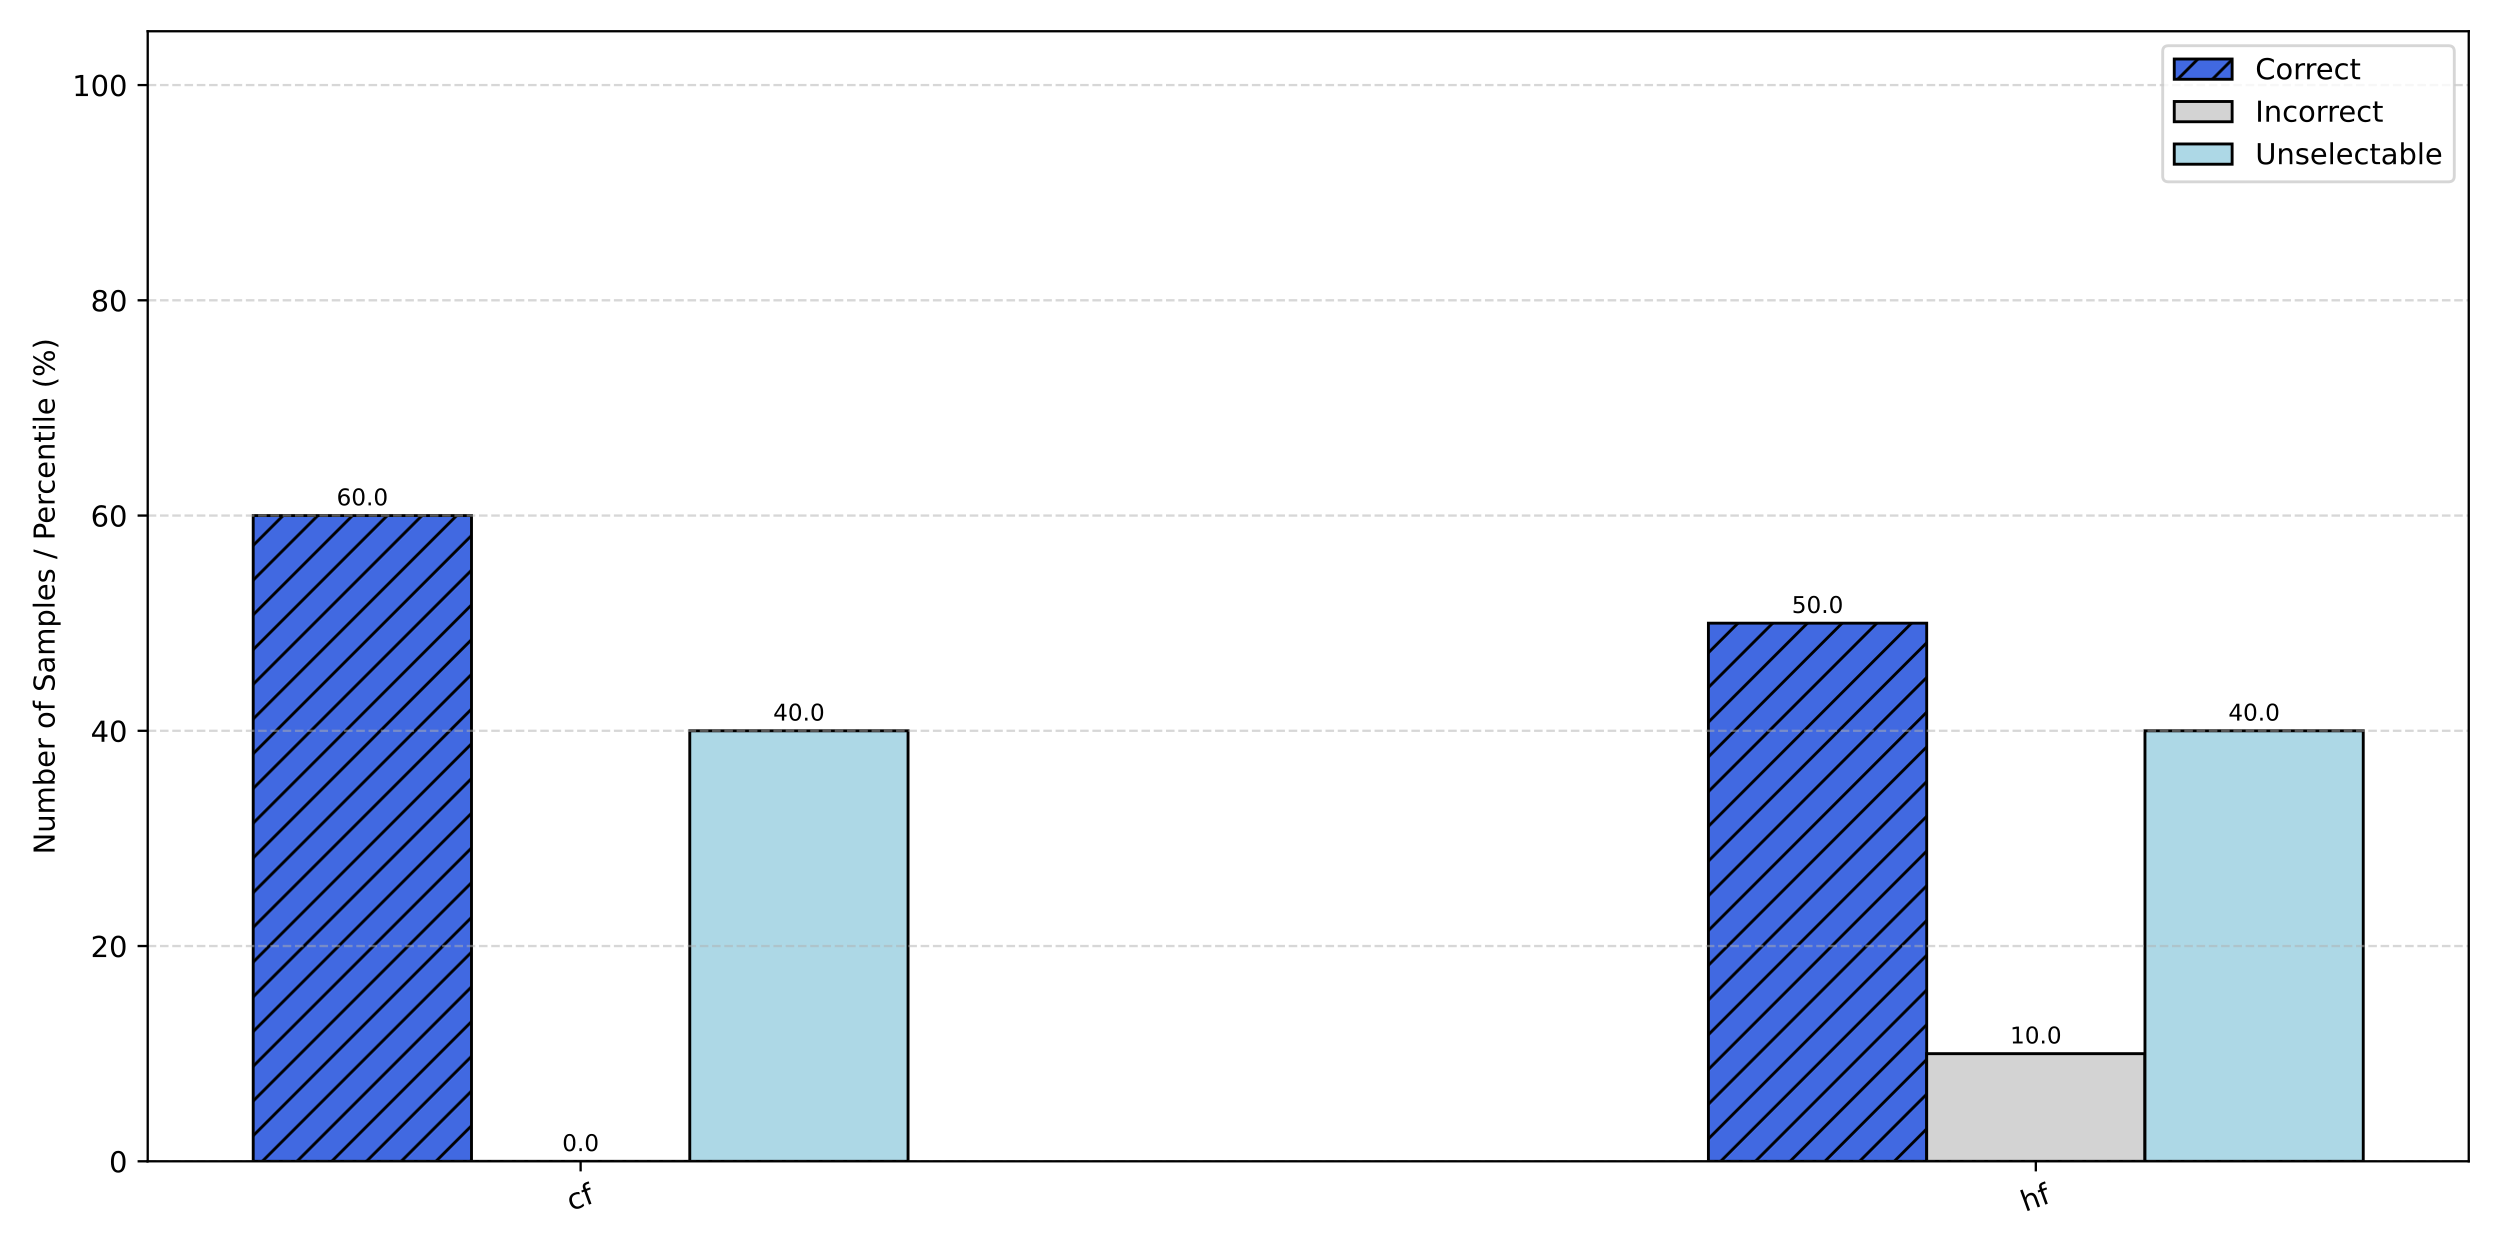
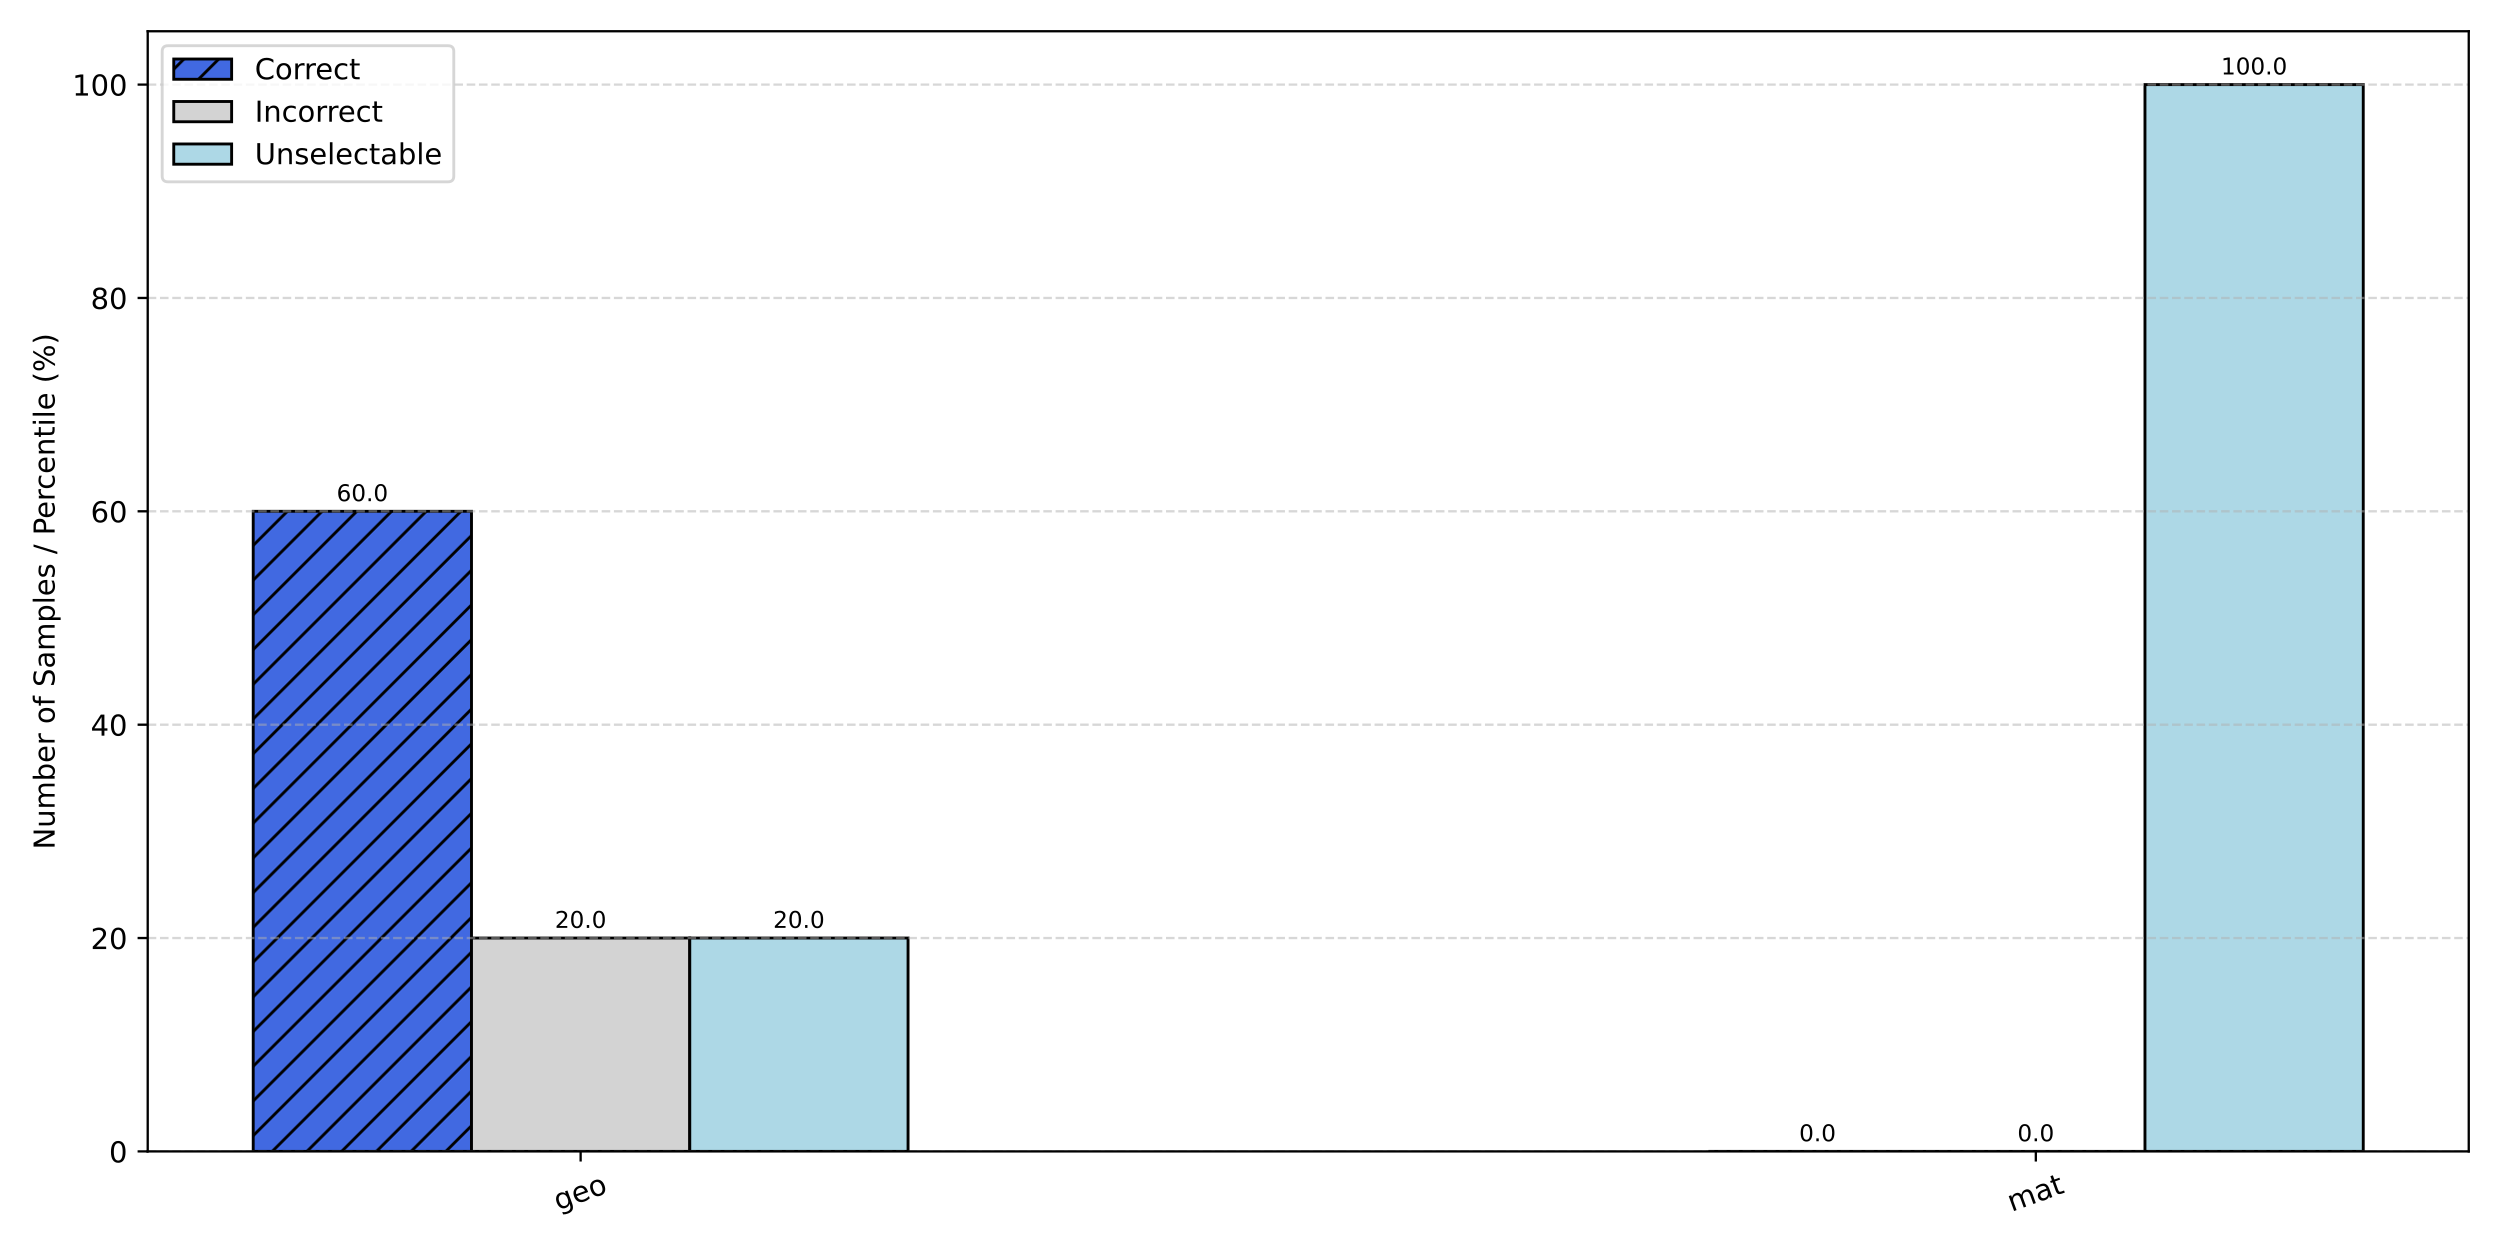
<svg xmlns="http://www.w3.org/2000/svg" xmlns:xlink="http://www.w3.org/1999/xlink" width="864pt" height="432pt" viewBox="0 0 864 432" version="1.1">
  <defs>
    <style type="text/css">*{stroke-linejoin: round; stroke-linecap: butt}</style>
  </defs>
  <g id="figure_1">
    <g id="patch_1">
      <path d="M 0 432  L 864 432  L 864 0  L 0 0  z " style="fill: #ffffff" />
    </g>
    <g id="axes_1">
      <g id="patch_2">
-         <path d="M 51.05 401.342  L 853.2 401.342  L 853.2 10.8  L 51.05 10.8  z " style="fill: #ffffff" />
+         <path d="M 51.05 397.925  L 853.2 397.925  L 853.2 10.8  L 51.05 10.8  z " style="fill: #ffffff" />
      </g>
      <g id="patch_3">
-         <path d="M 87.511 401.342  L 162.949 401.342  L 162.949 178.175  L 87.511 178.175  z " clip-path="url(#pa5c64b4f7d)" style="fill: url(#hf1474ab933); stroke: #000000; stroke-linejoin: miter" />
+         <path d="M 87.511 397.925  L 162.949 397.925  L 162.949 176.711  L 87.511 176.711  z " clip-path="url(#p896564eb4d)" style="fill: url(#hf8adb1a235); stroke: #000000; stroke-linejoin: miter" />
      </g>
      <g id="patch_4">
-         <path d="M 590.427 401.342  L 665.864 401.342  L 665.864 215.37  L 590.427 215.37  z " clip-path="url(#pa5c64b4f7d)" style="fill: url(#hf1474ab933); stroke: #000000; stroke-linejoin: miter" />
+         <path d="M 590.427 397.925  L 665.864 397.925  L 665.864 397.925  L 590.427 397.925  z " clip-path="url(#p896564eb4d)" style="fill: url(#hf8adb1a235); stroke: #000000; stroke-linejoin: miter" />
      </g>
      <g id="patch_5">
-         <path d="M 162.949 401.342  L 238.386 401.342  L 238.386 401.342  L 162.949 401.342  z " clip-path="url(#pa5c64b4f7d)" style="fill: #d3d3d3; stroke: #000000; stroke-linejoin: miter" />
+         <path d="M 162.949 397.925  L 238.386 397.925  L 238.386 324.187  L 162.949 324.187  z " clip-path="url(#p896564eb4d)" style="fill: #d3d3d3; stroke: #000000; stroke-linejoin: miter" />
      </g>
      <g id="patch_6">
-         <path d="M 665.864 401.342  L 741.301 401.342  L 741.301 364.147  L 665.864 364.147  z " clip-path="url(#pa5c64b4f7d)" style="fill: #d3d3d3; stroke: #000000; stroke-linejoin: miter" />
+         <path d="M 665.864 397.925  L 741.301 397.925  L 741.301 397.925  L 665.864 397.925  z " clip-path="url(#p896564eb4d)" style="fill: #d3d3d3; stroke: #000000; stroke-linejoin: miter" />
      </g>
      <g id="patch_7">
-         <path d="M 238.386 401.342  L 313.823 401.342  L 313.823 252.564  L 238.386 252.564  z " clip-path="url(#pa5c64b4f7d)" style="fill: #add8e6; stroke: #000000; stroke-linejoin: miter" />
+         <path d="M 238.386 397.925  L 313.823 397.925  L 313.823 324.187  L 238.386 324.187  z " clip-path="url(#p896564eb4d)" style="fill: #add8e6; stroke: #000000; stroke-linejoin: miter" />
      </g>
      <g id="patch_8">
-         <path d="M 741.301 401.342  L 816.739 401.342  L 816.739 252.564  L 741.301 252.564  z " clip-path="url(#pa5c64b4f7d)" style="fill: #add8e6; stroke: #000000; stroke-linejoin: miter" />
+         <path d="M 741.301 397.925  L 816.739 397.925  L 816.739 29.235  L 741.301 29.235  z " clip-path="url(#p896564eb4d)" style="fill: #add8e6; stroke: #000000; stroke-linejoin: miter" />
      </g>
      <g id="matplotlib.axis_1">
        <g id="xtick_1">
          <g id="line2d_1">
            <defs>
-               <path id="mcb2b9bd0b8" d="M 0 0  L 0 3.5  " style="stroke: #000000; stroke-width: 0.8" />
-             </defs>
-             <g>
-               <use xlink:href="#mcb2b9bd0b8" x="200.667" y="401.342" style="stroke: #000000; stroke-width: 0.8" />
+               <path id="md2364555ae" d="M 0 0  L 0 3.5  " style="stroke: #000000; stroke-width: 0.8" />
+             </defs>
+             <g>
+               <use xlink:href="#md2364555ae" x="200.667" y="397.925" style="stroke: #000000; stroke-width: 0.8" />
            </g>
          </g>
          <g id="text_1">
-             <g transform="translate(197.3737 418.5667) rotate(-20) scale(0.1 -0.1)">
-               <defs>
-                 <path id="DejaVuSans-63" d="M 3122 3366  L 3122 2828  Q 2878 2963 2633 3030  Q 2388 3097 2138 3097  Q 1578 3097 1268 2742  Q 959 2388 959 1747  Q 959 1106 1268 751  Q 1578 397 2138 397  Q 2388 397 2633 464  Q 2878 531 3122 666  L 3122 134  Q 2881 22 2623 -34  Q 2366 -91 2075 -91  Q 1284 -91 818 406  Q 353 903 353 1747  Q 353 2603 823 3093  Q 1294 3584 2113 3584  Q 2378 3584 2631 3529  Q 2884 3475 3122 3366  z " transform="scale(0.015625)" />
-                 <path id="DejaVuSans-66" d="M 2375 4863  L 2375 4384  L 1825 4384  Q 1516 4384 1395 4259  Q 1275 4134 1275 3809  L 1275 3500  L 2222 3500  L 2222 3053  L 1275 3053  L 1275 0  L 697 0  L 697 3053  L 147 3053  L 147 3500  L 697 3500  L 697 3744  Q 697 4328 969 4595  Q 1241 4863 1831 4863  L 2375 4863  z " transform="scale(0.015625)" />
-               </defs>
-               <use xlink:href="#DejaVuSans-63" />
-               <use xlink:href="#DejaVuSans-66" transform="translate(54.98047 0)" />
+             <g transform="translate(192.8624 418.4338) rotate(-20) scale(0.1 -0.1)">
+               <defs>
+                 <path id="DejaVuSans-67" d="M 2906 1791  Q 2906 2416 2648 2759  Q 2391 3103 1925 3103  Q 1463 3103 1205 2759  Q 947 2416 947 1791  Q 947 1169 1205 825  Q 1463 481 1925 481  Q 2391 481 2648 825  Q 2906 1169 2906 1791  z M 3481 434  Q 3481 -459 3084 -895  Q 2688 -1331 1869 -1331  Q 1566 -1331 1297 -1286  Q 1028 -1241 775 -1147  L 775 -588  Q 1028 -725 1275 -790  Q 1522 -856 1778 -856  Q 2344 -856 2625 -561  Q 2906 -266 2906 331  L 2906 616  Q 2728 306 2450 153  Q 2172 0 1784 0  Q 1141 0 747 490  Q 353 981 353 1791  Q 353 2603 747 3093  Q 1141 3584 1784 3584  Q 2172 3584 2450 3431  Q 2728 3278 2906 2969  L 2906 3500  L 3481 3500  L 3481 434  z " transform="scale(0.015625)" />
+                 <path id="DejaVuSans-65" d="M 3597 1894  L 3597 1613  L 953 1613  Q 991 1019 1311 708  Q 1631 397 2203 397  Q 2534 397 2845 478  Q 3156 559 3463 722  L 3463 178  Q 3153 47 2828 -22  Q 2503 -91 2169 -91  Q 1331 -91 842 396  Q 353 884 353 1716  Q 353 2575 817 3079  Q 1281 3584 2069 3584  Q 2775 3584 3186 3129  Q 3597 2675 3597 1894  z M 3022 2063  Q 3016 2534 2758 2815  Q 2500 3097 2075 3097  Q 1594 3097 1305 2825  Q 1016 2553 972 2059  L 3022 2063  z " transform="scale(0.015625)" />
+                 <path id="DejaVuSans-6f" d="M 1959 3097  Q 1497 3097 1228 2736  Q 959 2375 959 1747  Q 959 1119 1226 758  Q 1494 397 1959 397  Q 2419 397 2687 759  Q 2956 1122 2956 1747  Q 2956 2369 2687 2733  Q 2419 3097 1959 3097  z M 1959 3584  Q 2709 3584 3137 3096  Q 3566 2609 3566 1747  Q 3566 888 3137 398  Q 2709 -91 1959 -91  Q 1206 -91 779 398  Q 353 888 353 1747  Q 353 2609 779 3096  Q 1206 3584 1959 3584  z " transform="scale(0.015625)" />
+               </defs>
+               <use xlink:href="#DejaVuSans-67" />
+               <use xlink:href="#DejaVuSans-65" transform="translate(63.47656 0)" />
+               <use xlink:href="#DejaVuSans-6f" transform="translate(125 0)" />
            </g>
          </g>
        </g>
        <g id="xtick_2">
          <g id="line2d_2">
            <g>
-               <use xlink:href="#mcb2b9bd0b8" x="703.583" y="401.342" style="stroke: #000000; stroke-width: 0.8" />
+               <use xlink:href="#md2364555ae" x="703.583" y="397.925" style="stroke: #000000; stroke-width: 0.8" />
            </g>
          </g>
          <g id="text_2">
-             <g transform="translate(699.8948 418.8537) rotate(-20) scale(0.1 -0.1)">
-               <defs>
-                 <path id="DejaVuSans-68" d="M 3513 2113  L 3513 0  L 2938 0  L 2938 2094  Q 2938 2591 2744 2837  Q 2550 3084 2163 3084  Q 1697 3084 1428 2787  Q 1159 2491 1159 1978  L 1159 0  L 581 0  L 581 4863  L 1159 4863  L 1159 2956  Q 1366 3272 1645 3428  Q 1925 3584 2291 3584  Q 2894 3584 3203 3211  Q 3513 2838 3513 2113  z " transform="scale(0.015625)" />
-               </defs>
-               <use xlink:href="#DejaVuSans-68" />
-               <use xlink:href="#DejaVuSans-66" transform="translate(63.37891 0)" />
+             <g transform="translate(695.2286 418.8336) rotate(-20) scale(0.1 -0.1)">
+               <defs>
+                 <path id="DejaVuSans-6d" d="M 3328 2828  Q 3544 3216 3844 3400  Q 4144 3584 4550 3584  Q 5097 3584 5394 3201  Q 5691 2819 5691 2113  L 5691 0  L 5113 0  L 5113 2094  Q 5113 2597 4934 2840  Q 4756 3084 4391 3084  Q 3944 3084 3684 2787  Q 3425 2491 3425 1978  L 3425 0  L 2847 0  L 2847 2094  Q 2847 2600 2669 2842  Q 2491 3084 2119 3084  Q 1678 3084 1418 2786  Q 1159 2488 1159 1978  L 1159 0  L 581 0  L 581 3500  L 1159 3500  L 1159 2956  Q 1356 3278 1631 3431  Q 1906 3584 2284 3584  Q 2666 3584 2933 3390  Q 3200 3197 3328 2828  z " transform="scale(0.015625)" />
+                 <path id="DejaVuSans-61" d="M 2194 1759  Q 1497 1759 1228 1600  Q 959 1441 959 1056  Q 959 750 1161 570  Q 1363 391 1709 391  Q 2188 391 2477 730  Q 2766 1069 2766 1631  L 2766 1759  L 2194 1759  z M 3341 1997  L 3341 0  L 2766 0  L 2766 531  Q 2569 213 2275 61  Q 1981 -91 1556 -91  Q 1019 -91 701 211  Q 384 513 384 1019  Q 384 1609 779 1909  Q 1175 2209 1959 2209  L 2766 2209  L 2766 2266  Q 2766 2663 2505 2880  Q 2244 3097 1772 3097  Q 1472 3097 1187 3025  Q 903 2953 641 2809  L 641 3341  Q 956 3463 1253 3523  Q 1550 3584 1831 3584  Q 2591 3584 2966 3190  Q 3341 2797 3341 1997  z " transform="scale(0.015625)" />
+                 <path id="DejaVuSans-74" d="M 1172 4494  L 1172 3500  L 2356 3500  L 2356 3053  L 1172 3053  L 1172 1153  Q 1172 725 1289 603  Q 1406 481 1766 481  L 2356 481  L 2356 0  L 1766 0  Q 1100 0 847 248  Q 594 497 594 1153  L 594 3053  L 172 3053  L 172 3500  L 594 3500  L 594 4494  L 1172 4494  z " transform="scale(0.015625)" />
+               </defs>
+               <use xlink:href="#DejaVuSans-6d" />
+               <use xlink:href="#DejaVuSans-61" transform="translate(97.41211 0)" />
+               <use xlink:href="#DejaVuSans-74" transform="translate(158.6914 0)" />
            </g>
          </g>
        </g>
      </g>
      <g id="matplotlib.axis_2">
        <g id="ytick_1">
          <g id="line2d_3">
-             <path d="M 51.05 401.342  L 853.2 401.342  " clip-path="url(#pa5c64b4f7d)" style="fill: none; stroke-dasharray: 2.96,1.28; stroke-dashoffset: 0; stroke: #b0b0b0; stroke-opacity: 0.5; stroke-width: 0.8" />
+             <path d="M 51.05 397.925  L 853.2 397.925  " clip-path="url(#p896564eb4d)" style="fill: none; stroke-dasharray: 2.96,1.28; stroke-dashoffset: 0; stroke: #b0b0b0; stroke-opacity: 0.5; stroke-width: 0.8" />
          </g>
          <g id="line2d_4">
            <defs>
-               <path id="m5d863c2649" d="M 0 0  L -3.5 0  " style="stroke: #000000; stroke-width: 0.8" />
-             </defs>
-             <g>
-               <use xlink:href="#m5d863c2649" x="51.05" y="401.342" style="stroke: #000000; stroke-width: 0.8" />
+               <path id="me528c2fc26" d="M 0 0  L -3.5 0  " style="stroke: #000000; stroke-width: 0.8" />
+             </defs>
+             <g>
+               <use xlink:href="#me528c2fc26" x="51.05" y="397.925" style="stroke: #000000; stroke-width: 0.8" />
            </g>
          </g>
          <g id="text_3">
-             <g transform="translate(37.6875 405.1411) scale(0.1 -0.1)">
+             <g transform="translate(37.6875 401.7243) scale(0.1 -0.1)">
              <defs>
                <path id="DejaVuSans-30" d="M 2034 4250  Q 1547 4250 1301 3770  Q 1056 3291 1056 2328  Q 1056 1369 1301 889  Q 1547 409 2034 409  Q 2525 409 2770 889  Q 3016 1369 3016 2328  Q 3016 3291 2770 3770  Q 2525 4250 2034 4250  z M 2034 4750  Q 2819 4750 3233 4129  Q 3647 3509 3647 2328  Q 3647 1150 3233 529  Q 2819 -91 2034 -91  Q 1250 -91 836 529  Q 422 1150 422 2328  Q 422 3509 836 4129  Q 1250 4750 2034 4750  z " transform="scale(0.015625)" />
              </defs>
              <use xlink:href="#DejaVuSans-30" />
            </g>
          </g>
        </g>
        <g id="ytick_2">
          <g id="line2d_5">
-             <path d="M 51.05 326.953  L 853.2 326.953  " clip-path="url(#pa5c64b4f7d)" style="fill: none; stroke-dasharray: 2.96,1.28; stroke-dashoffset: 0; stroke: #b0b0b0; stroke-opacity: 0.5; stroke-width: 0.8" />
+             <path d="M 51.05 324.187  L 853.2 324.187  " clip-path="url(#p896564eb4d)" style="fill: none; stroke-dasharray: 2.96,1.28; stroke-dashoffset: 0; stroke: #b0b0b0; stroke-opacity: 0.5; stroke-width: 0.8" />
          </g>
          <g id="line2d_6">
            <g>
-               <use xlink:href="#m5d863c2649" x="51.05" y="326.953" style="stroke: #000000; stroke-width: 0.8" />
+               <use xlink:href="#me528c2fc26" x="51.05" y="324.187" style="stroke: #000000; stroke-width: 0.8" />
            </g>
          </g>
          <g id="text_4">
-             <g transform="translate(31.325 330.7522) scale(0.1 -0.1)">
+             <g transform="translate(31.325 327.9862) scale(0.1 -0.1)">
              <defs>
                <path id="DejaVuSans-32" d="M 1228 531  L 3431 531  L 3431 0  L 469 0  L 469 531  Q 828 903 1448 1529  Q 2069 2156 2228 2338  Q 2531 2678 2651 2914  Q 2772 3150 2772 3378  Q 2772 3750 2511 3984  Q 2250 4219 1831 4219  Q 1534 4219 1204 4116  Q 875 4013 500 3803  L 500 4441  Q 881 4594 1212 4672  Q 1544 4750 1819 4750  Q 2544 4750 2975 4387  Q 3406 4025 3406 3419  Q 3406 3131 3298 2873  Q 3191 2616 2906 2266  Q 2828 2175 2409 1742  Q 1991 1309 1228 531  z " transform="scale(0.015625)" />
              </defs>
              <use xlink:href="#DejaVuSans-32" />
              <use xlink:href="#DejaVuSans-30" transform="translate(63.62305 0)" />
            </g>
          </g>
        </g>
        <g id="ytick_3">
          <g id="line2d_7">
-             <path d="M 51.05 252.564  L 853.2 252.564  " clip-path="url(#pa5c64b4f7d)" style="fill: none; stroke-dasharray: 2.96,1.28; stroke-dashoffset: 0; stroke: #b0b0b0; stroke-opacity: 0.5; stroke-width: 0.8" />
+             <path d="M 51.05 250.449  L 853.2 250.449  " clip-path="url(#p896564eb4d)" style="fill: none; stroke-dasharray: 2.96,1.28; stroke-dashoffset: 0; stroke: #b0b0b0; stroke-opacity: 0.5; stroke-width: 0.8" />
          </g>
          <g id="line2d_8">
            <g>
-               <use xlink:href="#m5d863c2649" x="51.05" y="252.564" style="stroke: #000000; stroke-width: 0.8" />
+               <use xlink:href="#me528c2fc26" x="51.05" y="250.449" style="stroke: #000000; stroke-width: 0.8" />
            </g>
          </g>
          <g id="text_5">
-             <g transform="translate(31.325 256.3633) scale(0.1 -0.1)">
+             <g transform="translate(31.325 254.2481) scale(0.1 -0.1)">
              <defs>
                <path id="DejaVuSans-34" d="M 2419 4116  L 825 1625  L 2419 1625  L 2419 4116  z M 2253 4666  L 3047 4666  L 3047 1625  L 3713 1625  L 3713 1100  L 3047 1100  L 3047 0  L 2419 0  L 2419 1100  L 313 1100  L 313 1709  L 2253 4666  z " transform="scale(0.015625)" />
              </defs>
              <use xlink:href="#DejaVuSans-34" />
              <use xlink:href="#DejaVuSans-30" transform="translate(63.62305 0)" />
            </g>
          </g>
        </g>
        <g id="ytick_4">
          <g id="line2d_9">
-             <path d="M 51.05 178.175  L 853.2 178.175  " clip-path="url(#pa5c64b4f7d)" style="fill: none; stroke-dasharray: 2.96,1.28; stroke-dashoffset: 0; stroke: #b0b0b0; stroke-opacity: 0.5; stroke-width: 0.8" />
+             <path d="M 51.05 176.711  L 853.2 176.711  " clip-path="url(#p896564eb4d)" style="fill: none; stroke-dasharray: 2.96,1.28; stroke-dashoffset: 0; stroke: #b0b0b0; stroke-opacity: 0.5; stroke-width: 0.8" />
          </g>
          <g id="line2d_10">
            <g>
-               <use xlink:href="#m5d863c2649" x="51.05" y="178.175" style="stroke: #000000; stroke-width: 0.8" />
+               <use xlink:href="#me528c2fc26" x="51.05" y="176.711" style="stroke: #000000; stroke-width: 0.8" />
            </g>
          </g>
          <g id="text_6">
-             <g transform="translate(31.325 181.9743) scale(0.1 -0.1)">
+             <g transform="translate(31.325 180.51) scale(0.1 -0.1)">
              <defs>
                <path id="DejaVuSans-36" d="M 2113 2584  Q 1688 2584 1439 2293  Q 1191 2003 1191 1497  Q 1191 994 1439 701  Q 1688 409 2113 409  Q 2538 409 2786 701  Q 3034 994 3034 1497  Q 3034 2003 2786 2293  Q 2538 2584 2113 2584  z M 3366 4563  L 3366 3988  Q 3128 4100 2886 4159  Q 2644 4219 2406 4219  Q 1781 4219 1451 3797  Q 1122 3375 1075 2522  Q 1259 2794 1537 2939  Q 1816 3084 2150 3084  Q 2853 3084 3261 2657  Q 3669 2231 3669 1497  Q 3669 778 3244 343  Q 2819 -91 2113 -91  Q 1303 -91 875 529  Q 447 1150 447 2328  Q 447 3434 972 4092  Q 1497 4750 2381 4750  Q 2619 4750 2861 4703  Q 3103 4656 3366 4563  z " transform="scale(0.015625)" />
              </defs>
              <use xlink:href="#DejaVuSans-36" />
              <use xlink:href="#DejaVuSans-30" transform="translate(63.62305 0)" />
            </g>
          </g>
        </g>
        <g id="ytick_5">
          <g id="line2d_11">
-             <path d="M 51.05 103.786  L 853.2 103.786  " clip-path="url(#pa5c64b4f7d)" style="fill: none; stroke-dasharray: 2.96,1.28; stroke-dashoffset: 0; stroke: #b0b0b0; stroke-opacity: 0.5; stroke-width: 0.8" />
+             <path d="M 51.05 102.973  L 853.2 102.973  " clip-path="url(#p896564eb4d)" style="fill: none; stroke-dasharray: 2.96,1.28; stroke-dashoffset: 0; stroke: #b0b0b0; stroke-opacity: 0.5; stroke-width: 0.8" />
          </g>
          <g id="line2d_12">
            <g>
-               <use xlink:href="#m5d863c2649" x="51.05" y="103.786" style="stroke: #000000; stroke-width: 0.8" />
+               <use xlink:href="#me528c2fc26" x="51.05" y="102.973" style="stroke: #000000; stroke-width: 0.8" />
            </g>
          </g>
          <g id="text_7">
-             <g transform="translate(31.325 107.5854) scale(0.1 -0.1)">
+             <g transform="translate(31.325 106.7719) scale(0.1 -0.1)">
              <defs>
                <path id="DejaVuSans-38" d="M 2034 2216  Q 1584 2216 1326 1975  Q 1069 1734 1069 1313  Q 1069 891 1326 650  Q 1584 409 2034 409  Q 2484 409 2743 651  Q 3003 894 3003 1313  Q 3003 1734 2745 1975  Q 2488 2216 2034 2216  z M 1403 2484  Q 997 2584 770 2862  Q 544 3141 544 3541  Q 544 4100 942 4425  Q 1341 4750 2034 4750  Q 2731 4750 3128 4425  Q 3525 4100 3525 3541  Q 3525 3141 3298 2862  Q 3072 2584 2669 2484  Q 3125 2378 3379 2068  Q 3634 1759 3634 1313  Q 3634 634 3220 271  Q 2806 -91 2034 -91  Q 1263 -91 848 271  Q 434 634 434 1313  Q 434 1759 690 2068  Q 947 2378 1403 2484  z M 1172 3481  Q 1172 3119 1398 2916  Q 1625 2713 2034 2713  Q 2441 2713 2670 2916  Q 2900 3119 2900 3481  Q 2900 3844 2670 4047  Q 2441 4250 2034 4250  Q 1625 4250 1398 4047  Q 1172 3844 1172 3481  z " transform="scale(0.015625)" />
              </defs>
              <use xlink:href="#DejaVuSans-38" />
              <use xlink:href="#DejaVuSans-30" transform="translate(63.62305 0)" />
            </g>
          </g>
        </g>
        <g id="ytick_6">
          <g id="line2d_13">
-             <path d="M 51.05 29.397  L 853.2 29.397  " clip-path="url(#pa5c64b4f7d)" style="fill: none; stroke-dasharray: 2.96,1.28; stroke-dashoffset: 0; stroke: #b0b0b0; stroke-opacity: 0.5; stroke-width: 0.8" />
+             <path d="M 51.05 29.235  L 853.2 29.235  " clip-path="url(#p896564eb4d)" style="fill: none; stroke-dasharray: 2.96,1.28; stroke-dashoffset: 0; stroke: #b0b0b0; stroke-opacity: 0.5; stroke-width: 0.8" />
          </g>
          <g id="line2d_14">
            <g>
-               <use xlink:href="#m5d863c2649" x="51.05" y="29.397" style="stroke: #000000; stroke-width: 0.8" />
+               <use xlink:href="#me528c2fc26" x="51.05" y="29.235" style="stroke: #000000; stroke-width: 0.8" />
            </g>
          </g>
          <g id="text_8">
-             <g transform="translate(24.9625 33.19645) scale(0.1 -0.1)">
+             <g transform="translate(24.9625 33.03375) scale(0.1 -0.1)">
              <defs>
                <path id="DejaVuSans-31" d="M 794 531  L 1825 531  L 1825 4091  L 703 3866  L 703 4441  L 1819 4666  L 2450 4666  L 2450 531  L 3481 531  L 3481 0  L 794 0  L 794 531  z " transform="scale(0.015625)" />
              </defs>
              <use xlink:href="#DejaVuSans-31" />
              <use xlink:href="#DejaVuSans-30" transform="translate(63.62305 0)" />
              <use xlink:href="#DejaVuSans-30" transform="translate(127.2461 0)" />
            </g>
          </g>
        </g>
        <g id="text_9">
-           <g transform="translate(18.88281 295.2741) rotate(-90) scale(0.1 -0.1)">
+           <g transform="translate(18.88281 293.5657) rotate(-90) scale(0.1 -0.1)">
            <defs>
              <path id="DejaVuSans-4e" d="M 628 4666  L 1478 4666  L 3547 763  L 3547 4666  L 4159 4666  L 4159 0  L 3309 0  L 1241 3903  L 1241 0  L 628 0  L 628 4666  z " transform="scale(0.015625)" />
              <path id="DejaVuSans-75" d="M 544 1381  L 544 3500  L 1119 3500  L 1119 1403  Q 1119 906 1312 657  Q 1506 409 1894 409  Q 2359 409 2629 706  Q 2900 1003 2900 1516  L 2900 3500  L 3475 3500  L 3475 0  L 2900 0  L 2900 538  Q 2691 219 2414 64  Q 2138 -91 1772 -91  Q 1169 -91 856 284  Q 544 659 544 1381  z M 1991 3584  L 1991 3584  z " transform="scale(0.015625)" />
-               <path id="DejaVuSans-6d" d="M 3328 2828  Q 3544 3216 3844 3400  Q 4144 3584 4550 3584  Q 5097 3584 5394 3201  Q 5691 2819 5691 2113  L 5691 0  L 5113 0  L 5113 2094  Q 5113 2597 4934 2840  Q 4756 3084 4391 3084  Q 3944 3084 3684 2787  Q 3425 2491 3425 1978  L 3425 0  L 2847 0  L 2847 2094  Q 2847 2600 2669 2842  Q 2491 3084 2119 3084  Q 1678 3084 1418 2786  Q 1159 2488 1159 1978  L 1159 0  L 581 0  L 581 3500  L 1159 3500  L 1159 2956  Q 1356 3278 1631 3431  Q 1906 3584 2284 3584  Q 2666 3584 2933 3390  Q 3200 3197 3328 2828  z " transform="scale(0.015625)" />
              <path id="DejaVuSans-62" d="M 3116 1747  Q 3116 2381 2855 2742  Q 2594 3103 2138 3103  Q 1681 3103 1420 2742  Q 1159 2381 1159 1747  Q 1159 1113 1420 752  Q 1681 391 2138 391  Q 2594 391 2855 752  Q 3116 1113 3116 1747  z M 1159 2969  Q 1341 3281 1617 3432  Q 1894 3584 2278 3584  Q 2916 3584 3314 3078  Q 3713 2572 3713 1747  Q 3713 922 3314 415  Q 2916 -91 2278 -91  Q 1894 -91 1617 61  Q 1341 213 1159 525  L 1159 0  L 581 0  L 581 4863  L 1159 4863  L 1159 2969  z " transform="scale(0.015625)" />
-               <path id="DejaVuSans-65" d="M 3597 1894  L 3597 1613  L 953 1613  Q 991 1019 1311 708  Q 1631 397 2203 397  Q 2534 397 2845 478  Q 3156 559 3463 722  L 3463 178  Q 3153 47 2828 -22  Q 2503 -91 2169 -91  Q 1331 -91 842 396  Q 353 884 353 1716  Q 353 2575 817 3079  Q 1281 3584 2069 3584  Q 2775 3584 3186 3129  Q 3597 2675 3597 1894  z M 3022 2063  Q 3016 2534 2758 2815  Q 2500 3097 2075 3097  Q 1594 3097 1305 2825  Q 1016 2553 972 2059  L 3022 2063  z " transform="scale(0.015625)" />
              <path id="DejaVuSans-72" d="M 2631 2963  Q 2534 3019 2420 3045  Q 2306 3072 2169 3072  Q 1681 3072 1420 2755  Q 1159 2438 1159 1844  L 1159 0  L 581 0  L 581 3500  L 1159 3500  L 1159 2956  Q 1341 3275 1631 3429  Q 1922 3584 2338 3584  Q 2397 3584 2469 3576  Q 2541 3569 2628 3553  L 2631 2963  z " transform="scale(0.015625)" />
              <path id="DejaVuSans-20" transform="scale(0.015625)" />
-               <path id="DejaVuSans-6f" d="M 1959 3097  Q 1497 3097 1228 2736  Q 959 2375 959 1747  Q 959 1119 1226 758  Q 1494 397 1959 397  Q 2419 397 2687 759  Q 2956 1122 2956 1747  Q 2956 2369 2687 2733  Q 2419 3097 1959 3097  z M 1959 3584  Q 2709 3584 3137 3096  Q 3566 2609 3566 1747  Q 3566 888 3137 398  Q 2709 -91 1959 -91  Q 1206 -91 779 398  Q 353 888 353 1747  Q 353 2609 779 3096  Q 1206 3584 1959 3584  z " transform="scale(0.015625)" />
+               <path id="DejaVuSans-66" d="M 2375 4863  L 2375 4384  L 1825 4384  Q 1516 4384 1395 4259  Q 1275 4134 1275 3809  L 1275 3500  L 2222 3500  L 2222 3053  L 1275 3053  L 1275 0  L 697 0  L 697 3053  L 147 3053  L 147 3500  L 697 3500  L 697 3744  Q 697 4328 969 4595  Q 1241 4863 1831 4863  L 2375 4863  z " transform="scale(0.015625)" />
              <path id="DejaVuSans-53" d="M 3425 4513  L 3425 3897  Q 3066 4069 2747 4153  Q 2428 4238 2131 4238  Q 1616 4238 1336 4038  Q 1056 3838 1056 3469  Q 1056 3159 1242 3001  Q 1428 2844 1947 2747  L 2328 2669  Q 3034 2534 3370 2195  Q 3706 1856 3706 1288  Q 3706 609 3251 259  Q 2797 -91 1919 -91  Q 1588 -91 1214 -16  Q 841 59 441 206  L 441 856  Q 825 641 1194 531  Q 1563 422 1919 422  Q 2459 422 2753 634  Q 3047 847 3047 1241  Q 3047 1584 2836 1778  Q 2625 1972 2144 2069  L 1759 2144  Q 1053 2284 737 2584  Q 422 2884 422 3419  Q 422 4038 858 4394  Q 1294 4750 2059 4750  Q 2388 4750 2728 4690  Q 3069 4631 3425 4513  z " transform="scale(0.015625)" />
-               <path id="DejaVuSans-61" d="M 2194 1759  Q 1497 1759 1228 1600  Q 959 1441 959 1056  Q 959 750 1161 570  Q 1363 391 1709 391  Q 2188 391 2477 730  Q 2766 1069 2766 1631  L 2766 1759  L 2194 1759  z M 3341 1997  L 3341 0  L 2766 0  L 2766 531  Q 2569 213 2275 61  Q 1981 -91 1556 -91  Q 1019 -91 701 211  Q 384 513 384 1019  Q 384 1609 779 1909  Q 1175 2209 1959 2209  L 2766 2209  L 2766 2266  Q 2766 2663 2505 2880  Q 2244 3097 1772 3097  Q 1472 3097 1187 3025  Q 903 2953 641 2809  L 641 3341  Q 956 3463 1253 3523  Q 1550 3584 1831 3584  Q 2591 3584 2966 3190  Q 3341 2797 3341 1997  z " transform="scale(0.015625)" />
              <path id="DejaVuSans-70" d="M 1159 525  L 1159 -1331  L 581 -1331  L 581 3500  L 1159 3500  L 1159 2969  Q 1341 3281 1617 3432  Q 1894 3584 2278 3584  Q 2916 3584 3314 3078  Q 3713 2572 3713 1747  Q 3713 922 3314 415  Q 2916 -91 2278 -91  Q 1894 -91 1617 61  Q 1341 213 1159 525  z M 3116 1747  Q 3116 2381 2855 2742  Q 2594 3103 2138 3103  Q 1681 3103 1420 2742  Q 1159 2381 1159 1747  Q 1159 1113 1420 752  Q 1681 391 2138 391  Q 2594 391 2855 752  Q 3116 1113 3116 1747  z " transform="scale(0.015625)" />
              <path id="DejaVuSans-6c" d="M 603 4863  L 1178 4863  L 1178 0  L 603 0  L 603 4863  z " transform="scale(0.015625)" />
              <path id="DejaVuSans-73" d="M 2834 3397  L 2834 2853  Q 2591 2978 2328 3040  Q 2066 3103 1784 3103  Q 1356 3103 1142 2972  Q 928 2841 928 2578  Q 928 2378 1081 2264  Q 1234 2150 1697 2047  L 1894 2003  Q 2506 1872 2764 1633  Q 3022 1394 3022 966  Q 3022 478 2636 193  Q 2250 -91 1575 -91  Q 1294 -91 989 -36  Q 684 19 347 128  L 347 722  Q 666 556 975 473  Q 1284 391 1588 391  Q 1994 391 2212 530  Q 2431 669 2431 922  Q 2431 1156 2273 1281  Q 2116 1406 1581 1522  L 1381 1569  Q 847 1681 609 1914  Q 372 2147 372 2553  Q 372 3047 722 3315  Q 1072 3584 1716 3584  Q 2034 3584 2315 3537  Q 2597 3491 2834 3397  z " transform="scale(0.015625)" />
              <path id="DejaVuSans-2f" d="M 1625 4666  L 2156 4666  L 531 -594  L 0 -594  L 1625 4666  z " transform="scale(0.015625)" />
              <path id="DejaVuSans-50" d="M 1259 4147  L 1259 2394  L 2053 2394  Q 2494 2394 2734 2622  Q 2975 2850 2975 3272  Q 2975 3691 2734 3919  Q 2494 4147 2053 4147  L 1259 4147  z M 628 4666  L 2053 4666  Q 2838 4666 3239 4311  Q 3641 3956 3641 3272  Q 3641 2581 3239 2228  Q 2838 1875 2053 1875  L 1259 1875  L 1259 0  L 628 0  L 628 4666  z " transform="scale(0.015625)" />
+               <path id="DejaVuSans-63" d="M 3122 3366  L 3122 2828  Q 2878 2963 2633 3030  Q 2388 3097 2138 3097  Q 1578 3097 1268 2742  Q 959 2388 959 1747  Q 959 1106 1268 751  Q 1578 397 2138 397  Q 2388 397 2633 464  Q 2878 531 3122 666  L 3122 134  Q 2881 22 2623 -34  Q 2366 -91 2075 -91  Q 1284 -91 818 406  Q 353 903 353 1747  Q 353 2603 823 3093  Q 1294 3584 2113 3584  Q 2378 3584 2631 3529  Q 2884 3475 3122 3366  z " transform="scale(0.015625)" />
              <path id="DejaVuSans-6e" d="M 3513 2113  L 3513 0  L 2938 0  L 2938 2094  Q 2938 2591 2744 2837  Q 2550 3084 2163 3084  Q 1697 3084 1428 2787  Q 1159 2491 1159 1978  L 1159 0  L 581 0  L 581 3500  L 1159 3500  L 1159 2956  Q 1366 3272 1645 3428  Q 1925 3584 2291 3584  Q 2894 3584 3203 3211  Q 3513 2838 3513 2113  z " transform="scale(0.015625)" />
-               <path id="DejaVuSans-74" d="M 1172 4494  L 1172 3500  L 2356 3500  L 2356 3053  L 1172 3053  L 1172 1153  Q 1172 725 1289 603  Q 1406 481 1766 481  L 2356 481  L 2356 0  L 1766 0  Q 1100 0 847 248  Q 594 497 594 1153  L 594 3053  L 172 3053  L 172 3500  L 594 3500  L 594 4494  L 1172 4494  z " transform="scale(0.015625)" />
              <path id="DejaVuSans-69" d="M 603 3500  L 1178 3500  L 1178 0  L 603 0  L 603 3500  z M 603 4863  L 1178 4863  L 1178 4134  L 603 4134  L 603 4863  z " transform="scale(0.015625)" />
              <path id="DejaVuSans-28" d="M 1984 4856  Q 1566 4138 1362 3434  Q 1159 2731 1159 2009  Q 1159 1288 1364 580  Q 1569 -128 1984 -844  L 1484 -844  Q 1016 -109 783 600  Q 550 1309 550 2009  Q 550 2706 781 3412  Q 1013 4119 1484 4856  L 1984 4856  z " transform="scale(0.015625)" />
              <path id="DejaVuSans-25" d="M 4653 2053  Q 4381 2053 4226 1822  Q 4072 1591 4072 1178  Q 4072 772 4226 539  Q 4381 306 4653 306  Q 4919 306 5073 539  Q 5228 772 5228 1178  Q 5228 1588 5073 1820  Q 4919 2053 4653 2053  z M 4653 2450  Q 5147 2450 5437 2106  Q 5728 1763 5728 1178  Q 5728 594 5436 251  Q 5144 -91 4653 -91  Q 4153 -91 3862 251  Q 3572 594 3572 1178  Q 3572 1766 3864 2108  Q 4156 2450 4653 2450  z M 1428 4353  Q 1159 4353 1004 4120  Q 850 3888 850 3481  Q 850 3069 1003 2837  Q 1156 2606 1428 2606  Q 1700 2606 1854 2837  Q 2009 3069 2009 3481  Q 2009 3884 1853 4118  Q 1697 4353 1428 4353  z M 4250 4750  L 4750 4750  L 1831 -91  L 1331 -91  L 4250 4750  z M 1428 4750  Q 1922 4750 2215 4408  Q 2509 4066 2509 3481  Q 2509 2891 2217 2550  Q 1925 2209 1428 2209  Q 931 2209 642 2551  Q 353 2894 353 3481  Q 353 4063 643 4406  Q 934 4750 1428 4750  z " transform="scale(0.015625)" />
              <path id="DejaVuSans-29" d="M 513 4856  L 1013 4856  Q 1481 4119 1714 3412  Q 1947 2706 1947 2009  Q 1947 1309 1714 600  Q 1481 -109 1013 -844  L 513 -844  Q 928 -128 1133 580  Q 1338 1288 1338 2009  Q 1338 2731 1133 3434  Q 928 4138 513 4856  z " transform="scale(0.015625)" />
            </defs>
            <use xlink:href="#DejaVuSans-4e" />
            <use xlink:href="#DejaVuSans-75" transform="translate(74.80469 0)" />
            <use xlink:href="#DejaVuSans-6d" transform="translate(138.1836 0)" />
            <use xlink:href="#DejaVuSans-62" transform="translate(235.5957 0)" />
            <use xlink:href="#DejaVuSans-65" transform="translate(299.0723 0)" />
            <use xlink:href="#DejaVuSans-72" transform="translate(360.5957 0)" />
            <use xlink:href="#DejaVuSans-20" transform="translate(401.709 0)" />
            <use xlink:href="#DejaVuSans-6f" transform="translate(433.4961 0)" />
            <use xlink:href="#DejaVuSans-66" transform="translate(494.6777 0)" />
            <use xlink:href="#DejaVuSans-20" transform="translate(529.8828 0)" />
            <use xlink:href="#DejaVuSans-53" transform="translate(561.6699 0)" />
            <use xlink:href="#DejaVuSans-61" transform="translate(625.1465 0)" />
            <use xlink:href="#DejaVuSans-6d" transform="translate(686.4258 0)" />
            <use xlink:href="#DejaVuSans-70" transform="translate(783.8379 0)" />
            <use xlink:href="#DejaVuSans-6c" transform="translate(847.3145 0)" />
            <use xlink:href="#DejaVuSans-65" transform="translate(875.0977 0)" />
            <use xlink:href="#DejaVuSans-73" transform="translate(936.6211 0)" />
            <use xlink:href="#DejaVuSans-20" transform="translate(988.7207 0)" />
            <use xlink:href="#DejaVuSans-2f" transform="translate(1020.508 0)" />
            <use xlink:href="#DejaVuSans-20" transform="translate(1054.199 0)" />
            <use xlink:href="#DejaVuSans-50" transform="translate(1085.986 0)" />
            <use xlink:href="#DejaVuSans-65" transform="translate(1142.664 0)" />
            <use xlink:href="#DejaVuSans-72" transform="translate(1204.188 0)" />
            <use xlink:href="#DejaVuSans-63" transform="translate(1243.051 0)" />
            <use xlink:href="#DejaVuSans-65" transform="translate(1298.031 0)" />
            <use xlink:href="#DejaVuSans-6e" transform="translate(1359.555 0)" />
            <use xlink:href="#DejaVuSans-74" transform="translate(1422.934 0)" />
            <use xlink:href="#DejaVuSans-69" transform="translate(1462.143 0)" />
            <use xlink:href="#DejaVuSans-6c" transform="translate(1489.926 0)" />
            <use xlink:href="#DejaVuSans-65" transform="translate(1517.709 0)" />
            <use xlink:href="#DejaVuSans-20" transform="translate(1579.232 0)" />
            <use xlink:href="#DejaVuSans-28" transform="translate(1611.02 0)" />
            <use xlink:href="#DejaVuSans-25" transform="translate(1650.033 0)" />
            <use xlink:href="#DejaVuSans-29" transform="translate(1745.053 0)" />
          </g>
        </g>
      </g>
      <g id="patch_9">
-         <path d="M 51.05 401.342  L 51.05 10.8  " style="fill: none; stroke: #000000; stroke-width: 0.8; stroke-linejoin: miter; stroke-linecap: square" />
+         <path d="M 51.05 397.925  L 51.05 10.8  " style="fill: none; stroke: #000000; stroke-width: 0.8; stroke-linejoin: miter; stroke-linecap: square" />
      </g>
      <g id="patch_10">
-         <path d="M 853.2 401.342  L 853.2 10.8  " style="fill: none; stroke: #000000; stroke-width: 0.8; stroke-linejoin: miter; stroke-linecap: square" />
+         <path d="M 853.2 397.925  L 853.2 10.8  " style="fill: none; stroke: #000000; stroke-width: 0.8; stroke-linejoin: miter; stroke-linecap: square" />
      </g>
      <g id="patch_11">
-         <path d="M 51.05 401.342  L 853.2 401.342  " style="fill: none; stroke: #000000; stroke-width: 0.8; stroke-linejoin: miter; stroke-linecap: square" />
+         <path d="M 51.05 397.925  L 853.2 397.925  " style="fill: none; stroke: #000000; stroke-width: 0.8; stroke-linejoin: miter; stroke-linecap: square" />
      </g>
      <g id="patch_12">
        <path d="M 51.05 10.8  L 853.2 10.8  " style="fill: none; stroke: #000000; stroke-width: 0.8; stroke-linejoin: miter; stroke-linecap: square" />
      </g>
      <g id="text_10">
-         <g transform="translate(116.3238 174.6516) scale(0.08 -0.08)">
+         <g transform="translate(116.3238 173.2036) scale(0.08 -0.08)">
          <defs>
            <path id="DejaVuSans-2e" d="M 684 794  L 1344 794  L 1344 0  L 684 0  L 684 794  z " transform="scale(0.015625)" />
          </defs>
          <use xlink:href="#DejaVuSans-36" />
          <use xlink:href="#DejaVuSans-30" transform="translate(63.62305 0)" />
          <use xlink:href="#DejaVuSans-2e" transform="translate(127.2461 0)" />
          <use xlink:href="#DejaVuSans-30" transform="translate(159.0332 0)" />
        </g>
      </g>
      <g id="text_11">
-         <g transform="translate(619.2391 211.8461) scale(0.08 -0.08)">
-           <defs>
-             <path id="DejaVuSans-35" d="M 691 4666  L 3169 4666  L 3169 4134  L 1269 4134  L 1269 2991  Q 1406 3038 1543 3061  Q 1681 3084 1819 3084  Q 2600 3084 3056 2656  Q 3513 2228 3513 1497  Q 3513 744 3044 326  Q 2575 -91 1722 -91  Q 1428 -91 1123 -41  Q 819 9 494 109  L 494 744  Q 775 591 1075 516  Q 1375 441 1709 441  Q 2250 441 2565 725  Q 2881 1009 2881 1497  Q 2881 1984 2565 2268  Q 2250 2553 1709 2553  Q 1456 2553 1204 2497  Q 953 2441 691 2322  L 691 4666  z " transform="scale(0.015625)" />
-           </defs>
-           <use xlink:href="#DejaVuSans-35" />
+         <g transform="translate(621.7841 394.4179) scale(0.08 -0.08)">
+           <use xlink:href="#DejaVuSans-30" />
+           <use xlink:href="#DejaVuSans-2e" transform="translate(63.62305 0)" />
+           <use xlink:href="#DejaVuSans-30" transform="translate(95.41016 0)" />
+         </g>
+       </g>
+       <g id="text_12">
+         <g transform="translate(191.7611 320.6798) scale(0.08 -0.08)">
+           <use xlink:href="#DejaVuSans-32" />
          <use xlink:href="#DejaVuSans-30" transform="translate(63.62305 0)" />
          <use xlink:href="#DejaVuSans-2e" transform="translate(127.2461 0)" />
          <use xlink:href="#DejaVuSans-30" transform="translate(159.0332 0)" />
        </g>
      </g>
-       <g id="text_12">
-         <g transform="translate(194.3061 397.8184) scale(0.08 -0.08)">
+       <g id="text_13">
+         <g transform="translate(697.2214 394.4179) scale(0.08 -0.08)">
          <use xlink:href="#DejaVuSans-30" />
          <use xlink:href="#DejaVuSans-2e" transform="translate(63.62305 0)" />
          <use xlink:href="#DejaVuSans-30" transform="translate(95.41016 0)" />
        </g>
      </g>
-       <g id="text_13">
-         <g transform="translate(694.6764 360.624) scale(0.08 -0.08)">
-           <use xlink:href="#DejaVuSans-31" />
+       <g id="text_14">
+         <g transform="translate(267.1984 320.6798) scale(0.08 -0.08)">
+           <use xlink:href="#DejaVuSans-32" />
          <use xlink:href="#DejaVuSans-30" transform="translate(63.62305 0)" />
          <use xlink:href="#DejaVuSans-2e" transform="translate(127.2461 0)" />
          <use xlink:href="#DejaVuSans-30" transform="translate(159.0332 0)" />
        </g>
      </g>
-       <g id="text_14">
-         <g transform="translate(267.1984 249.0406) scale(0.08 -0.08)">
-           <use xlink:href="#DejaVuSans-34" />
+       <g id="text_15">
+         <g transform="translate(767.5687 25.72733) scale(0.08 -0.08)">
+           <use xlink:href="#DejaVuSans-31" />
          <use xlink:href="#DejaVuSans-30" transform="translate(63.62305 0)" />
-           <use xlink:href="#DejaVuSans-2e" transform="translate(127.2461 0)" />
-           <use xlink:href="#DejaVuSans-30" transform="translate(159.0332 0)" />
-         </g>
-       </g>
-       <g id="text_15">
-         <g transform="translate(770.1137 249.0406) scale(0.08 -0.08)">
-           <use xlink:href="#DejaVuSans-34" />
-           <use xlink:href="#DejaVuSans-30" transform="translate(63.62305 0)" />
-           <use xlink:href="#DejaVuSans-2e" transform="translate(127.2461 0)" />
-           <use xlink:href="#DejaVuSans-30" transform="translate(159.0332 0)" />
+           <use xlink:href="#DejaVuSans-30" transform="translate(127.2461 0)" />
+           <use xlink:href="#DejaVuSans-2e" transform="translate(190.8691 0)" />
+           <use xlink:href="#DejaVuSans-30" transform="translate(222.6562 0)" />
        </g>
      </g>
      <g id="legend_1">
        <g id="patch_13">
-           <path d="M 749.423 62.834  L 846.2 62.834  Q 848.2 62.834 848.2 60.834  L 848.2 17.8  Q 848.2 15.8 846.2 15.8  L 749.423 15.8  Q 747.423 15.8 747.423 17.8  L 747.423 60.834  Q 747.423 62.834 749.423 62.834  z " style="fill: #ffffff; opacity: 0.8; stroke: #cccccc; stroke-linejoin: miter" />
+           <path d="M 58.05 62.834  L 154.827 62.834  Q 156.827 62.834 156.827 60.834  L 156.827 17.8  Q 156.827 15.8 154.827 15.8  L 58.05 15.8  Q 56.05 15.8 56.05 17.8  L 56.05 60.834  Q 56.05 62.834 58.05 62.834  z " style="fill: #ffffff; opacity: 0.8; stroke: #cccccc; stroke-linejoin: miter" />
        </g>
        <g id="patch_14">
-           <path d="M 751.423 27.398  L 771.423 27.398  L 771.423 20.398  L 751.423 20.398  z " style="fill: url(#hf1474ab933); stroke: #000000; stroke-linejoin: miter" />
+           <path d="M 60.05 27.398  L 80.05 27.398  L 80.05 20.398  L 60.05 20.398  z " style="fill: url(#hf8adb1a235); stroke: #000000; stroke-linejoin: miter" />
        </g>
        <g id="text_16">
-           <g transform="translate(779.4234 27.39844) scale(0.1 -0.1)">
+           <g transform="translate(88.05 27.39844) scale(0.1 -0.1)">
            <defs>
              <path id="DejaVuSans-43" d="M 4122 4306  L 4122 3641  Q 3803 3938 3442 4084  Q 3081 4231 2675 4231  Q 1875 4231 1450 3742  Q 1025 3253 1025 2328  Q 1025 1406 1450 917  Q 1875 428 2675 428  Q 3081 428 3442 575  Q 3803 722 4122 1019  L 4122 359  Q 3791 134 3420 21  Q 3050 -91 2638 -91  Q 1578 -91 968 557  Q 359 1206 359 2328  Q 359 3453 968 4101  Q 1578 4750 2638 4750  Q 3056 4750 3426 4639  Q 3797 4528 4122 4306  z " transform="scale(0.015625)" />
            </defs>
            <use xlink:href="#DejaVuSans-43" />
            <use xlink:href="#DejaVuSans-6f" transform="translate(69.82422 0)" />
            <use xlink:href="#DejaVuSans-72" transform="translate(131.0059 0)" />
            <use xlink:href="#DejaVuSans-72" transform="translate(170.3691 0)" />
            <use xlink:href="#DejaVuSans-65" transform="translate(209.2324 0)" />
            <use xlink:href="#DejaVuSans-63" transform="translate(270.7559 0)" />
            <use xlink:href="#DejaVuSans-74" transform="translate(325.7363 0)" />
          </g>
        </g>
        <g id="patch_15">
-           <path d="M 751.423 42.077  L 771.423 42.077  L 771.423 35.077  L 751.423 35.077  z " style="fill: #d3d3d3; stroke: #000000; stroke-linejoin: miter" />
+           <path d="M 60.05 42.077  L 80.05 42.077  L 80.05 35.077  L 60.05 35.077  z " style="fill: #d3d3d3; stroke: #000000; stroke-linejoin: miter" />
        </g>
        <g id="text_17">
-           <g transform="translate(779.4234 42.07656) scale(0.1 -0.1)">
+           <g transform="translate(88.05 42.07656) scale(0.1 -0.1)">
            <defs>
              <path id="DejaVuSans-49" d="M 628 4666  L 1259 4666  L 1259 0  L 628 0  L 628 4666  z " transform="scale(0.015625)" />
            </defs>
            <use xlink:href="#DejaVuSans-49" />
            <use xlink:href="#DejaVuSans-6e" transform="translate(29.49219 0)" />
            <use xlink:href="#DejaVuSans-63" transform="translate(92.87109 0)" />
            <use xlink:href="#DejaVuSans-6f" transform="translate(147.8516 0)" />
            <use xlink:href="#DejaVuSans-72" transform="translate(209.0332 0)" />
            <use xlink:href="#DejaVuSans-72" transform="translate(248.3965 0)" />
            <use xlink:href="#DejaVuSans-65" transform="translate(287.2598 0)" />
            <use xlink:href="#DejaVuSans-63" transform="translate(348.7832 0)" />
            <use xlink:href="#DejaVuSans-74" transform="translate(403.7637 0)" />
          </g>
        </g>
        <g id="patch_16">
-           <path d="M 751.423 56.755  L 771.423 56.755  L 771.423 49.755  L 751.423 49.755  z " style="fill: #add8e6; stroke: #000000; stroke-linejoin: miter" />
+           <path d="M 60.05 56.755  L 80.05 56.755  L 80.05 49.755  L 60.05 49.755  z " style="fill: #add8e6; stroke: #000000; stroke-linejoin: miter" />
        </g>
        <g id="text_18">
-           <g transform="translate(779.4234 56.75469) scale(0.1 -0.1)">
+           <g transform="translate(88.05 56.75469) scale(0.1 -0.1)">
            <defs>
              <path id="DejaVuSans-55" d="M 556 4666  L 1191 4666  L 1191 1831  Q 1191 1081 1462 751  Q 1734 422 2344 422  Q 2950 422 3222 751  Q 3494 1081 3494 1831  L 3494 4666  L 4128 4666  L 4128 1753  Q 4128 841 3676 375  Q 3225 -91 2344 -91  Q 1459 -91 1007 375  Q 556 841 556 1753  L 556 4666  z " transform="scale(0.015625)" />
            </defs>
            <use xlink:href="#DejaVuSans-55" />
            <use xlink:href="#DejaVuSans-6e" transform="translate(73.19336 0)" />
            <use xlink:href="#DejaVuSans-73" transform="translate(136.5723 0)" />
            <use xlink:href="#DejaVuSans-65" transform="translate(188.6719 0)" />
            <use xlink:href="#DejaVuSans-6c" transform="translate(250.1953 0)" />
            <use xlink:href="#DejaVuSans-65" transform="translate(277.9785 0)" />
            <use xlink:href="#DejaVuSans-63" transform="translate(339.502 0)" />
            <use xlink:href="#DejaVuSans-74" transform="translate(394.4824 0)" />
            <use xlink:href="#DejaVuSans-61" transform="translate(433.6914 0)" />
            <use xlink:href="#DejaVuSans-62" transform="translate(494.9707 0)" />
            <use xlink:href="#DejaVuSans-6c" transform="translate(558.4473 0)" />
            <use xlink:href="#DejaVuSans-65" transform="translate(586.2305 0)" />
          </g>
        </g>
      </g>
    </g>
  </g>
  <defs>
-     <clipPath id="pa5c64b4f7d">
-       <rect x="51.05" y="10.8" width="802.15" height="390.542" />
+     <clipPath id="p896564eb4d">
+       <rect x="51.05" y="10.8" width="802.15" height="387.125" />
    </clipPath>
  </defs>
  <defs>
-     <pattern id="hf1474ab933" patternUnits="userSpaceOnUse" x="0" y="0" width="72" height="72">
+     <pattern id="hf8adb1a235" patternUnits="userSpaceOnUse" x="0" y="0" width="72" height="72">
      <rect x="0" y="0" width="73" height="73" fill="#4169e1" />
      <path d="M -36 36  L 36 -36  M -30 42  L 42 -30  M -24 48  L 48 -24  M -18 54  L 54 -18  M -12 60  L 60 -12  M -6 66  L 66 -6  M 0 72  L 72 0  M 6 78  L 78 6  M 12 84  L 84 12  M 18 90  L 90 18  M 24 96  L 96 24  M 30 102  L 102 30  M 36 108  L 108 36  " style="fill: #000000; stroke: #000000; stroke-width: 1.0; stroke-linecap: butt; stroke-linejoin: miter" />
    </pattern>
  </defs>
</svg>
